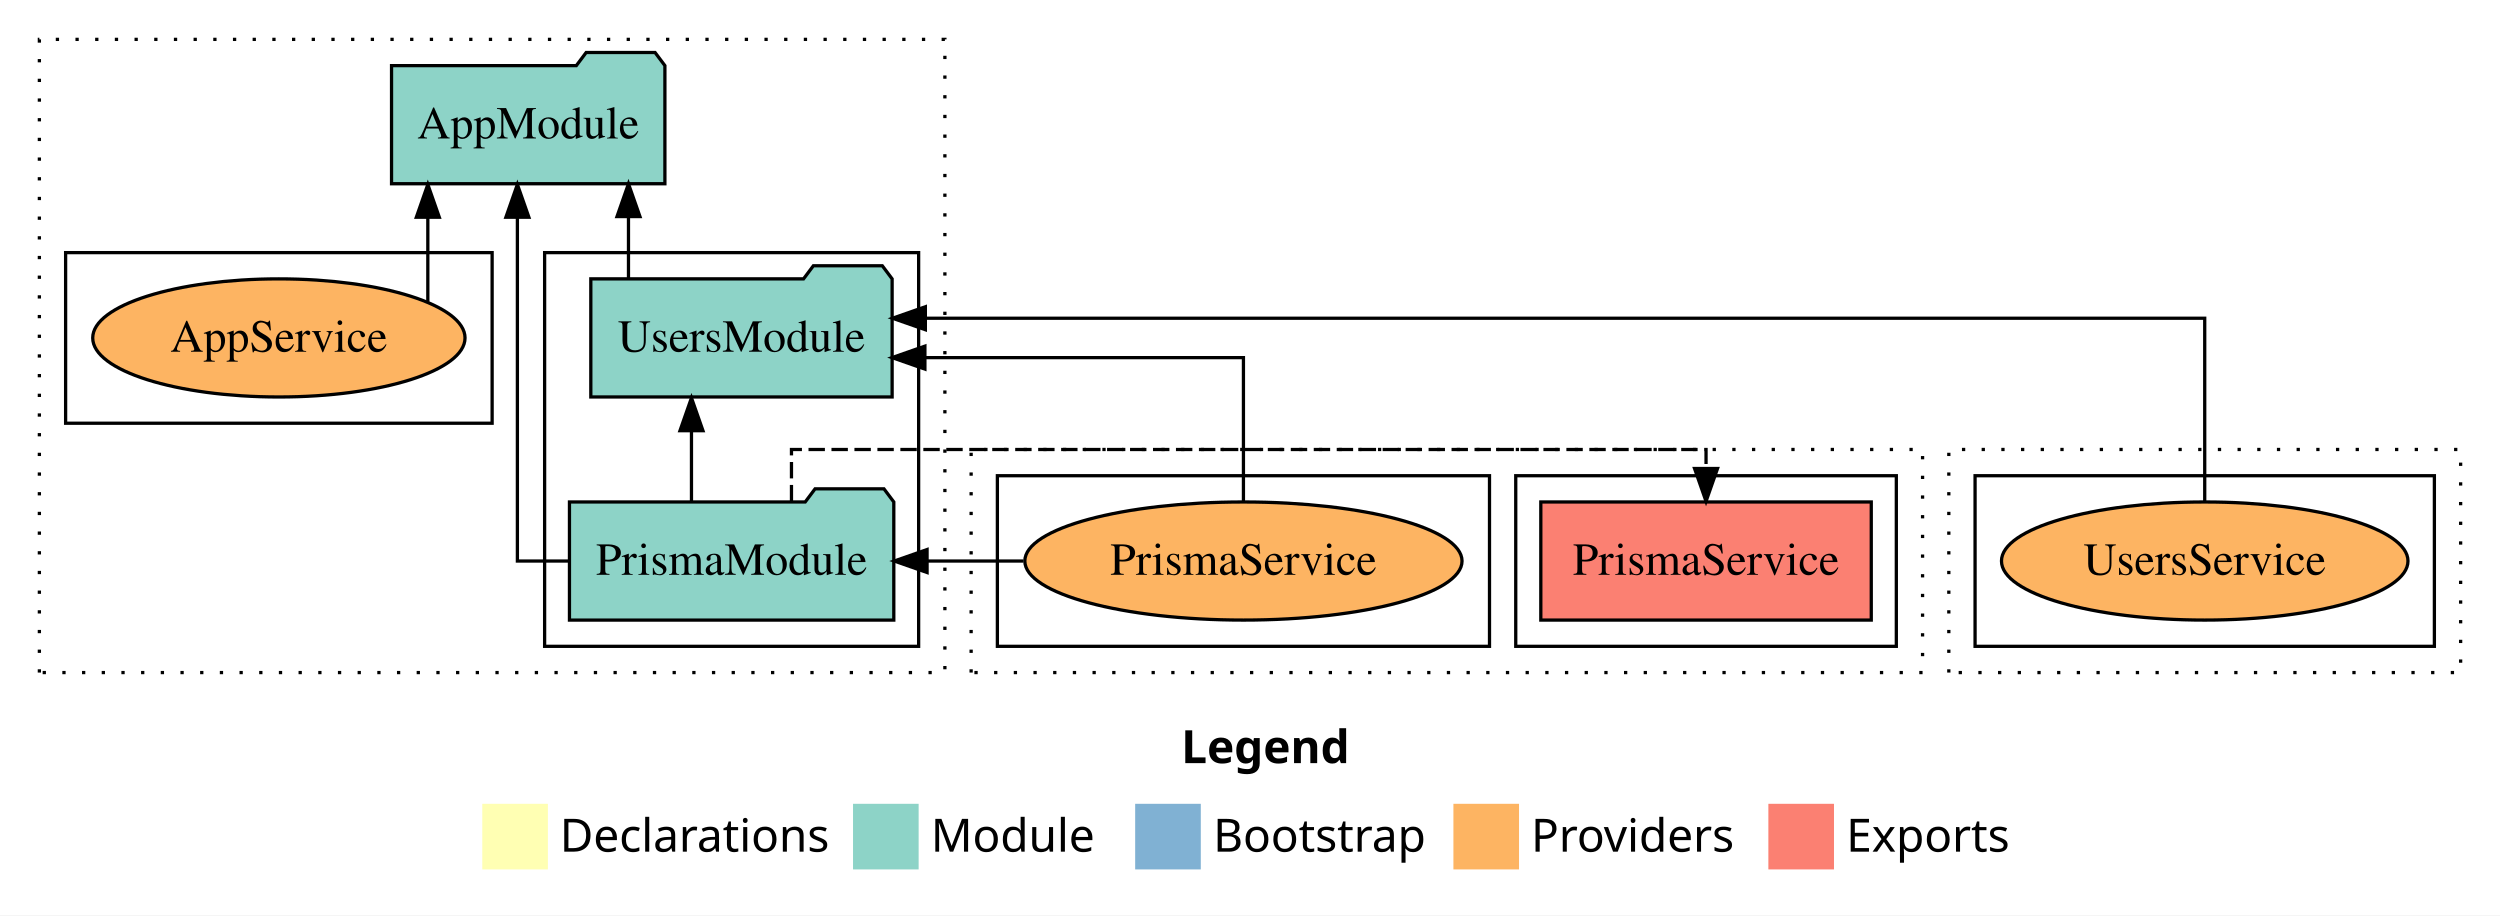
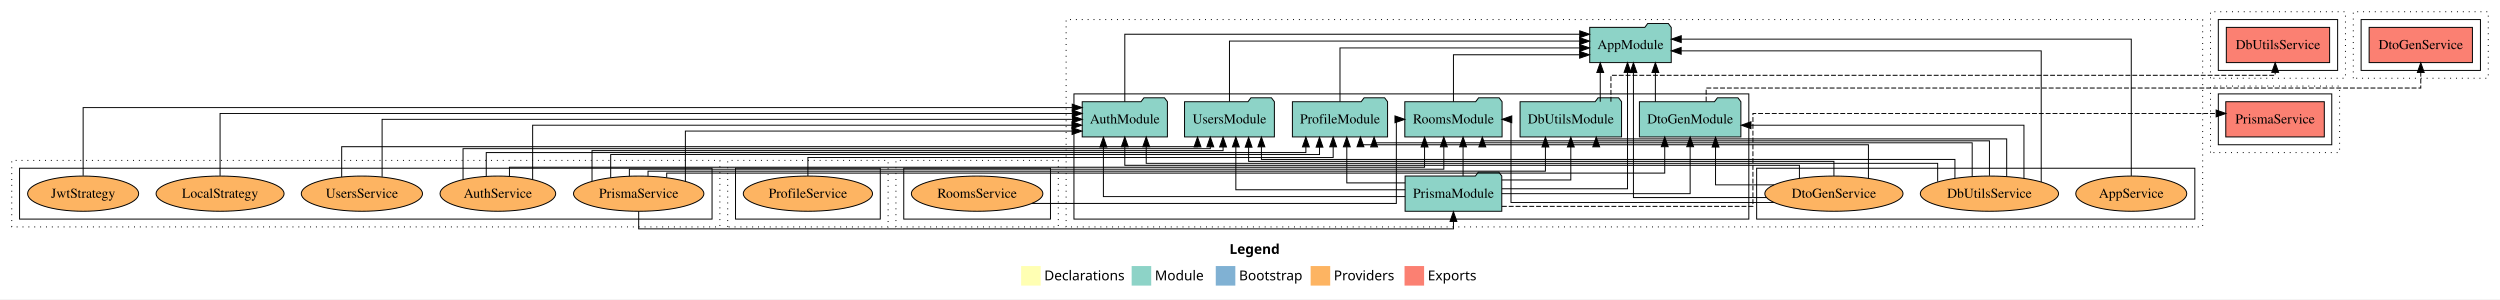
- <svg xmlns="http://www.w3.org/2000/svg" width="762pt" height="279pt" viewBox="0.00 0.00 762.00 279.00">
-   <g id="graph0" class="graph" transform="scale(1 1) rotate(0) translate(4 275)">
-     <polygon fill="white" stroke="transparent" points="-4,4 -4,-275 758,-275 758,4 -4,4" />
-     <text text-anchor="start" x="356.01" y="-42.4" font-family="Times-12" font-weight="bold" font-size="14.00">Legend</text>
-     <polygon fill="#ffffb3" stroke="transparent" points="143,-10 143,-30 163,-30 163,-10 143,-10" />
-     <text text-anchor="start" x="166.63" y="-15.4" font-family="Times-12" font-size="14.00">  Declarations</text>
-     <polygon fill="#8dd3c7" stroke="transparent" points="256,-10 256,-30 276,-30 276,-10 256,-10" />
-     <text text-anchor="start" x="279.73" y="-15.4" font-family="Times-12" font-size="14.00">  Module</text>
-     <polygon fill="#80b1d3" stroke="transparent" points="342,-10 342,-30 362,-30 362,-10 342,-10" />
-     <text text-anchor="start" x="365.78" y="-15.4" font-family="Times-12" font-size="14.00">  Bootstrap</text>
-     <polygon fill="#fdb462" stroke="transparent" points="439,-10 439,-30 459,-30 459,-10 439,-10" />
-     <text text-anchor="start" x="462.67" y="-15.4" font-family="Times-12" font-size="14.00">  Providers</text>
-     <polygon fill="#fb8072" stroke="transparent" points="535,-10 535,-30 555,-30 555,-10 535,-10" />
-     <text text-anchor="start" x="558.73" y="-15.4" font-family="Times-12" font-size="14.00">  Exports</text>
+ <svg xmlns="http://www.w3.org/2000/svg" width="2556pt" height="306pt" viewBox="0.00 0.00 2556.00 306.00">
+   <g id="graph0" class="graph" transform="scale(1 1) rotate(0) translate(4 302)">
+     <polygon fill="white" stroke="transparent" points="-4,4 -4,-302 2552,-302 2552,4 -4,4" />
+     <text text-anchor="start" x="1253.01" y="-42.4" font-family="Times-12" font-weight="bold" font-size="14.00">Legend</text>
+     <polygon fill="#ffffb3" stroke="transparent" points="1040,-10 1040,-30 1060,-30 1060,-10 1040,-10" />
+     <text text-anchor="start" x="1063.63" y="-15.4" font-family="Times-12" font-size="14.00">  Declarations</text>
+     <polygon fill="#8dd3c7" stroke="transparent" points="1153,-10 1153,-30 1173,-30 1173,-10 1153,-10" />
+     <text text-anchor="start" x="1176.73" y="-15.4" font-family="Times-12" font-size="14.00">  Module</text>
+     <polygon fill="#80b1d3" stroke="transparent" points="1239,-10 1239,-30 1259,-30 1259,-10 1239,-10" />
+     <text text-anchor="start" x="1262.78" y="-15.4" font-family="Times-12" font-size="14.00">  Bootstrap</text>
+     <polygon fill="#fdb462" stroke="transparent" points="1336,-10 1336,-30 1356,-30 1356,-10 1336,-10" />
+     <text text-anchor="start" x="1359.67" y="-15.4" font-family="Times-12" font-size="14.00">  Providers</text>
+     <polygon fill="#fb8072" stroke="transparent" points="1432,-10 1432,-30 1452,-30 1452,-10 1432,-10" />
+     <text text-anchor="start" x="1455.73" y="-15.4" font-family="Times-12" font-size="14.00">  Exports</text>
    <g id="clust1" class="cluster">
-       <polygon fill="none" stroke="black" stroke-dasharray="1,5" points="8,-70 8,-263 284,-263 284,-70 8,-70" />
+       <polygon fill="none" stroke="black" stroke-dasharray="1,5" points="1086,-70 1086,-282 2248,-282 2248,-70 1086,-70" />
    </g>
    <g id="clust3" class="cluster">
-       <polygon fill="none" stroke="black" points="162,-78 162,-198 276,-198 276,-78 162,-78" />
+       <polygon fill="none" stroke="black" points="1094,-78 1094,-206 1784,-206 1784,-78 1094,-78" />
    </g>
    <g id="clust6" class="cluster">
-       <polygon fill="none" stroke="black" points="16,-146 16,-198 146,-198 146,-146 16,-146" />
+       <polygon fill="none" stroke="black" points="1792,-78 1792,-130 2240,-130 2240,-78 1792,-78" />
    </g>
    <g id="clust7" class="cluster">
-       <polygon fill="none" stroke="black" stroke-dasharray="1,5" points="292,-70 292,-138 582,-138 582,-70 292,-70" />
-     </g>
-     <g id="clust10" class="cluster">
-       <polygon fill="none" stroke="black" points="458,-78 458,-130 574,-130 574,-78 458,-78" />
+       <polygon fill="none" stroke="black" stroke-dasharray="1,5" points="8,-70 8,-138 732,-138 732,-70 8,-70" />
    </g>
    <g id="clust12" class="cluster">
-       <polygon fill="none" stroke="black" points="300,-78 300,-130 450,-130 450,-78 300,-78" />
+       <polygon fill="none" stroke="black" points="16,-78 16,-130 724,-130 724,-78 16,-78" />
    </g>
    <g id="clust13" class="cluster">
-       <polygon fill="none" stroke="black" stroke-dasharray="1,5" points="590,-70 590,-138 746,-138 746,-70 590,-70" />
-     </g>
-     <g id="clust18" class="cluster">
-       <polygon fill="none" stroke="black" points="598,-78 598,-130 738,-130 738,-78 598,-78" />
+       <polygon fill="none" stroke="black" stroke-dasharray="1,5" points="2256,-222 2256,-290 2394,-290 2394,-222 2256,-222" />
+     </g>
+     <g id="clust16" class="cluster">
+       <polygon fill="none" stroke="black" points="2264,-230 2264,-282 2386,-282 2386,-230 2264,-230" />
+     </g>
+     <g id="clust19" class="cluster">
+       <polygon fill="none" stroke="black" stroke-dasharray="1,5" points="2402,-222 2402,-290 2540,-290 2540,-222 2402,-222" />
+     </g>
+     <g id="clust22" class="cluster">
+       <polygon fill="none" stroke="black" points="2410,-230 2410,-282 2532,-282 2532,-230 2410,-230" />
+     </g>
+     <g id="clust25" class="cluster">
+       <polygon fill="none" stroke="black" stroke-dasharray="1,5" points="2256,-146 2256,-214 2388,-214 2388,-146 2256,-146" />
+     </g>
+     <g id="clust28" class="cluster">
+       <polygon fill="none" stroke="black" points="2264,-154 2264,-206 2380,-206 2380,-154 2264,-154" />
+     </g>
+     <g id="clust31" class="cluster">
+       <polygon fill="none" stroke="black" stroke-dasharray="1,5" points="740,-70 740,-138 904,-138 904,-70 740,-70" />
+     </g>
+     <g id="clust36" class="cluster">
+       <polygon fill="none" stroke="black" points="748,-78 748,-130 896,-130 896,-78 748,-78" />
+     </g>
+     <g id="clust37" class="cluster">
+       <polygon fill="none" stroke="black" stroke-dasharray="1,5" points="912,-70 912,-138 1078,-138 1078,-70 912,-70" />
+     </g>
+     <g id="clust42" class="cluster">
+       <polygon fill="none" stroke="black" points="920,-78 920,-130 1070,-130 1070,-78 920,-78" />
    </g>
    <g id="node1" class="node">
-       <polygon fill="#8dd3c7" stroke="black" points="268.43,-122 265.43,-126 244.43,-126 241.43,-122 169.57,-122 169.57,-86 268.43,-86 268.43,-122" />
-       <text text-anchor="middle" x="219" y="-99.8" font-family="Times,serif" font-size="14.00">PrismaModule</text>
+       <polygon fill="#8dd3c7" stroke="black" points="1189.55,-198 1186.55,-202 1165.55,-202 1162.55,-198 1102.45,-198 1102.45,-162 1189.55,-162 1189.55,-198" />
+       <text text-anchor="middle" x="1146" y="-175.8" font-family="Times,serif" font-size="14.00">AuthModule</text>
+     </g>
+     <g id="node8" class="node">
+       <polygon fill="#8dd3c7" stroke="black" points="1704.66,-274 1701.66,-278 1680.66,-278 1677.66,-274 1621.34,-274 1621.34,-238 1704.66,-238 1704.66,-274" />
+       <text text-anchor="middle" x="1663" y="-251.8" font-family="Times,serif" font-size="14.00">AppModule</text>
+     </g>
+     <g id="edge1" class="edge">
+       <path fill="none" stroke="black" d="M1146,-198.03C1146,-223.51 1146,-267 1146,-267 1146,-267 1611.13,-267 1611.13,-267" />
+       <polygon fill="black" stroke="black" points="1611.13,-270.5 1621.13,-267 1611.13,-263.5 1611.13,-270.5" />
    </g>
    <g id="node2" class="node">
-       <polygon fill="#8dd3c7" stroke="black" points="267.92,-190 264.92,-194 243.92,-194 240.92,-190 176.08,-190 176.08,-154 267.92,-154 267.92,-190" />
-       <text text-anchor="middle" x="222" y="-167.8" font-family="Times,serif" font-size="14.00">UsersModule</text>
+       <polygon fill="#8dd3c7" stroke="black" points="1653.88,-198 1650.88,-202 1629.88,-202 1626.88,-198 1550.12,-198 1550.12,-162 1653.88,-162 1653.88,-198" />
+       <text text-anchor="middle" x="1602" y="-175.8" font-family="Times,serif" font-size="14.00">DbUtilsModule</text>
+     </g>
+     <g id="edge2" class="edge">
+       <path fill="none" stroke="black" d="M1632.09,-198.01C1632.09,-198.01 1632.09,-227.85 1632.09,-227.85" />
+       <polygon fill="black" stroke="black" points="1628.59,-227.85 1632.09,-237.85 1635.59,-227.85 1628.59,-227.85" />
+     </g>
+     <g id="node17" class="node">
+       <polygon fill="#fb8072" stroke="black" points="2377.81,-274 2272.19,-274 2272.19,-238 2377.81,-238 2377.81,-274" />
+       <text text-anchor="middle" x="2325" y="-251.8" font-family="Times,serif" font-size="14.00">DbUtilsService </text>
+     </g>
+     <g id="edge20" class="edge">
+       <path fill="none" stroke="black" stroke-dasharray="5,2" d="M1643.02,-198.04C1643.02,-210.56 1643.02,-225 1643.02,-225 1643.02,-225 2322.14,-225 2322.14,-225 2322.14,-225 2322.14,-227.97 2322.14,-227.97" />
+       <polygon fill="black" stroke="black" points="2318.64,-227.97 2322.14,-237.97 2325.64,-227.97 2318.64,-227.97" />
+     </g>
+     <g id="node3" class="node">
+       <polygon fill="#8dd3c7" stroke="black" points="1775.87,-198 1772.87,-202 1751.87,-202 1748.87,-198 1672.13,-198 1672.13,-162 1775.87,-162 1775.87,-198" />
+       <text text-anchor="middle" x="1724" y="-175.8" font-family="Times,serif" font-size="14.00">DtoGenModule</text>
+     </g>
+     <g id="edge3" class="edge">
+       <path fill="none" stroke="black" d="M1688.45,-198.01C1688.45,-198.01 1688.45,-227.85 1688.45,-227.85" />
+       <polygon fill="black" stroke="black" points="1684.95,-227.85 1688.45,-237.85 1691.95,-227.85 1684.95,-227.85" />
+     </g>
+     <g id="node18" class="node">
+       <polygon fill="#fb8072" stroke="black" points="2523.8,-274 2418.2,-274 2418.2,-238 2523.8,-238 2523.8,-274" />
+       <text text-anchor="middle" x="2471" y="-251.8" font-family="Times,serif" font-size="14.00">DtoGenService </text>
+     </g>
+     <g id="edge24" class="edge">
+       <path fill="none" stroke="black" stroke-dasharray="5,2" d="M1740.38,-198.24C1740.38,-205.43 1740.38,-212 1740.38,-212 1740.38,-212 2471,-212 2471,-212 2471,-212 2471,-227.85 2471,-227.85" />
+       <polygon fill="black" stroke="black" points="2467.5,-227.85 2471,-237.85 2474.5,-227.85 2467.5,-227.85" />
+     </g>
+     <g id="node4" class="node">
+       <polygon fill="#8dd3c7" stroke="black" points="1531.43,-122 1528.43,-126 1507.43,-126 1504.43,-122 1432.57,-122 1432.57,-86 1531.43,-86 1531.43,-122" />
+       <text text-anchor="middle" x="1482" y="-99.8" font-family="Times,serif" font-size="14.00">PrismaModule</text>
+     </g>
+     <g id="edge11" class="edge">
+       <path fill="none" stroke="black" d="M1432.61,-101C1334.44,-101 1124.11,-101 1124.11,-101 1124.11,-101 1124.11,-151.68 1124.11,-151.68" />
+       <polygon fill="black" stroke="black" points="1120.61,-151.68 1124.11,-161.68 1127.61,-151.68 1120.61,-151.68" />
+     </g>
+     <g id="edge19" class="edge">
+       <path fill="none" stroke="black" d="M1531.5,-118C1564.56,-118 1602,-118 1602,-118 1602,-118 1602,-151.73 1602,-151.73" />
+       <polygon fill="black" stroke="black" points="1598.5,-151.73 1602,-161.73 1605.5,-151.73 1598.5,-151.73" />
+     </g>
+     <g id="edge23" class="edge">
+       <path fill="none" stroke="black" d="M1531.26,-104C1602.02,-104 1724,-104 1724,-104 1724,-104 1724,-151.99 1724,-151.99" />
+       <polygon fill="black" stroke="black" points="1720.5,-151.99 1724,-161.99 1727.5,-151.99 1720.5,-151.99" />
+     </g>
+     <g id="node5" class="node">
+       <polygon fill="#8dd3c7" stroke="black" points="1414.65,-198 1411.65,-202 1390.65,-202 1387.65,-198 1317.35,-198 1317.35,-162 1414.65,-162 1414.65,-198" />
+       <text text-anchor="middle" x="1366" y="-175.8" font-family="Times,serif" font-size="14.00">ProfileModule</text>
+     </g>
+     <g id="edge30" class="edge">
+       <path fill="none" stroke="black" d="M1432.59,-115C1403.74,-115 1372.97,-115 1372.97,-115 1372.97,-115 1372.97,-151.89 1372.97,-151.89" />
+       <polygon fill="black" stroke="black" points="1369.48,-151.89 1372.97,-161.89 1376.48,-151.89 1369.48,-151.89" />
+     </g>
+     <g id="node6" class="node">
+       <polygon fill="#8dd3c7" stroke="black" points="1531.72,-198 1528.72,-202 1507.72,-202 1504.72,-198 1432.28,-198 1432.28,-162 1531.72,-162 1531.72,-198" />
+       <text text-anchor="middle" x="1482" y="-175.8" font-family="Times,serif" font-size="14.00">RoomsModule</text>
+     </g>
+     <g id="edge36" class="edge">
+       <path fill="none" stroke="black" d="M1491.84,-122.01C1491.84,-122.01 1491.84,-151.85 1491.84,-151.85" />
+       <polygon fill="black" stroke="black" points="1488.34,-151.85 1491.84,-161.85 1495.34,-151.85 1488.34,-151.85" />
+     </g>
+     <g id="node7" class="node">
+       <polygon fill="#8dd3c7" stroke="black" points="1298.92,-198 1295.92,-202 1274.92,-202 1271.92,-198 1207.08,-198 1207.08,-162 1298.92,-162 1298.92,-198" />
+       <text text-anchor="middle" x="1253" y="-175.8" font-family="Times,serif" font-size="14.00">UsersModule</text>
+     </g>
+     <g id="edge42" class="edge">
+       <path fill="none" stroke="black" d="M1432.63,-108C1367.09,-108 1259.53,-108 1259.53,-108 1259.53,-108 1259.53,-151.83 1259.53,-151.83" />
+       <polygon fill="black" stroke="black" points="1256.03,-151.83 1259.53,-161.83 1263.03,-151.83 1256.03,-151.83" />
+     </g>
+     <g id="edge4" class="edge">
+       <path fill="none" stroke="black" d="M1531.58,-109C1584.24,-109 1659.98,-109 1659.98,-109 1659.98,-109 1659.98,-227.97 1659.98,-227.97" />
+       <polygon fill="black" stroke="black" points="1656.48,-227.97 1659.98,-237.97 1663.48,-227.97 1656.48,-227.97" />
+     </g>
+     <g id="node19" class="node">
+       <polygon fill="#fb8072" stroke="black" points="2372.36,-198 2271.64,-198 2271.64,-162 2372.36,-162 2372.36,-198" />
+       <text text-anchor="middle" x="2322" y="-175.8" font-family="Times,serif" font-size="14.00">PrismaService </text>
+     </g>
+     <g id="edge28" class="edge">
+       <path fill="none" stroke="black" stroke-dasharray="5,2" d="M1531.53,-91C1618.19,-91 1788.19,-91 1788.19,-91 1788.19,-91 1788.19,-186 1788.19,-186 1788.19,-186 2261.78,-186 2261.78,-186" />
+       <polygon fill="black" stroke="black" points="2261.78,-189.5 2271.78,-186 2261.78,-182.5 2261.78,-189.5" />
+     </g>
+     <g id="edge5" class="edge">
+       <path fill="none" stroke="black" d="M1366,-198.04C1366,-219.66 1366,-253 1366,-253 1366,-253 1611.08,-253 1611.08,-253" />
+       <polygon fill="black" stroke="black" points="1611.08,-256.5 1621.08,-253 1611.08,-249.5 1611.08,-256.5" />
    </g>
    <g id="edge6" class="edge">
-       <path fill="none" stroke="black" d="M206.76,-122.22C206.76,-122.22 206.76,-143.73 206.76,-143.73" />
-       <polygon fill="black" stroke="black" points="203.26,-143.73 206.76,-153.73 210.26,-143.73 203.26,-143.73" />
-     </g>
-     <g id="node3" class="node">
-       <polygon fill="#8dd3c7" stroke="black" points="198.66,-255 195.66,-259 174.66,-259 171.66,-255 115.34,-255 115.34,-219 198.66,-219 198.66,-255" />
-       <text text-anchor="middle" x="157" y="-232.8" font-family="Times,serif" font-size="14.00">AppModule</text>
-     </g>
-     <g id="edge1" class="edge">
-       <path fill="none" stroke="black" d="M169.51,-104C160.4,-104 153.7,-104 153.7,-104 153.7,-104 153.7,-208.79 153.7,-208.79" />
-       <polygon fill="black" stroke="black" points="150.2,-208.79 153.7,-218.79 157.2,-208.79 150.2,-208.79" />
-     </g>
-     <g id="node5" class="node">
-       <polygon fill="#fb8072" stroke="black" points="566.36,-122 465.64,-122 465.64,-86 566.36,-86 566.36,-122" />
-       <text text-anchor="middle" x="516" y="-99.8" font-family="Times,serif" font-size="14.00">PrismaService </text>
-     </g>
-     <g id="edge4" class="edge">
-       <path fill="none" stroke="black" stroke-dasharray="5,2" d="M237.24,-122.19C237.24,-130.28 237.24,-138 237.24,-138 237.24,-138 516,-138 516,-138 516,-138 516,-132.19 516,-132.19" />
-       <polygon fill="black" stroke="black" points="519.5,-132.19 516,-122.19 512.5,-132.19 519.5,-132.19" />
-     </g>
-     <g id="edge2" class="edge">
-       <path fill="none" stroke="black" d="M187.56,-190.11C187.56,-190.11 187.56,-208.99 187.56,-208.99" />
-       <polygon fill="black" stroke="black" points="184.06,-208.99 187.56,-218.99 191.06,-208.99 184.06,-208.99" />
-     </g>
-     <g id="node4" class="node">
-       <ellipse fill="#fdb462" stroke="black" cx="81" cy="-172" rx="56.74" ry="18" />
-       <text text-anchor="middle" x="81" y="-167.8" font-family="Times,serif" font-size="14.00">AppService</text>
-     </g>
-     <g id="edge3" class="edge">
-       <path fill="none" stroke="black" d="M126.4,-183.03C126.4,-183.03 126.4,-208.78 126.4,-208.78" />
-       <polygon fill="black" stroke="black" points="122.9,-208.78 126.4,-218.78 129.9,-208.78 122.9,-208.78" />
-     </g>
-     <g id="node6" class="node">
-       <ellipse fill="#fdb462" stroke="black" cx="375" cy="-104" rx="66.63" ry="18" />
-       <text text-anchor="middle" x="375" y="-99.8" font-family="Times,serif" font-size="14.00">PrismaService</text>
-     </g>
-     <g id="edge5" class="edge">
-       <path fill="none" stroke="black" d="M307.94,-104C307.94,-104 278.57,-104 278.57,-104" />
-       <polygon fill="black" stroke="black" points="278.57,-100.5 268.57,-104 278.57,-107.5 278.57,-100.5" />
+       <path fill="none" stroke="black" d="M1482,-198.03C1482,-217.58 1482,-246 1482,-246 1482,-246 1611.02,-246 1611.02,-246" />
+       <polygon fill="black" stroke="black" points="1611.02,-249.5 1621.02,-246 1611.02,-242.5 1611.02,-249.5" />
    </g>
    <g id="edge7" class="edge">
-       <path fill="none" stroke="black" d="M375,-122.27C375,-140.56 375,-166 375,-166 375,-166 277.91,-166 277.91,-166" />
-       <polygon fill="black" stroke="black" points="277.91,-162.5 267.91,-166 277.91,-169.5 277.91,-162.5" />
-     </g>
-     <g id="node7" class="node">
-       <ellipse fill="#fdb462" stroke="black" cx="668" cy="-104" rx="61.95" ry="18" />
-       <text text-anchor="middle" x="668" y="-99.8" font-family="Times,serif" font-size="14.00">UsersService</text>
+       <path fill="none" stroke="black" d="M1253,-198.15C1253,-221.76 1253,-260 1253,-260 1253,-260 1611.05,-260 1611.05,-260" />
+       <polygon fill="black" stroke="black" points="1611.05,-263.5 1621.05,-260 1611.05,-256.5 1611.05,-263.5" />
+     </g>
+     <g id="node9" class="node">
+       <ellipse fill="#fdb462" stroke="black" cx="2175" cy="-104" rx="56.74" ry="18" />
+       <text text-anchor="middle" x="2175" y="-99.8" font-family="Times,serif" font-size="14.00">AppService</text>
    </g>
    <g id="edge8" class="edge">
-       <path fill="none" stroke="black" d="M668,-122.29C668,-144.21 668,-178 668,-178 668,-178 278.05,-178 278.05,-178" />
-       <polygon fill="black" stroke="black" points="278.05,-174.5 268.05,-178 278.05,-181.5 278.05,-174.5" />
+       <path fill="none" stroke="black" d="M2175,-122.12C2175,-163.63 2175,-262 2175,-262 2175,-262 1714.9,-262 1714.9,-262" />
+       <polygon fill="black" stroke="black" points="1714.9,-258.5 1704.9,-262 1714.9,-265.5 1714.9,-258.5" />
+     </g>
+     <g id="node10" class="node">
+       <ellipse fill="#fdb462" stroke="black" cx="2030" cy="-104" rx="70.64" ry="18" />
+       <text text-anchor="middle" x="2030" y="-99.8" font-family="Times,serif" font-size="14.00">DbUtilsService</text>
+     </g>
+     <g id="edge13" class="edge">
+       <path fill="none" stroke="black" d="M1977.07,-116.25C1977.07,-124.92 1977.07,-135 1977.07,-135 1977.07,-135 1167.89,-135 1167.89,-135 1167.89,-135 1167.89,-151.96 1167.89,-151.96" />
+       <polygon fill="black" stroke="black" points="1164.39,-151.96 1167.89,-161.96 1171.39,-151.96 1164.39,-151.96" />
+     </g>
+     <g id="edge21" class="edge">
+       <path fill="none" stroke="black" d="M2047.64,-121.72C2047.64,-138.12 2047.64,-160 2047.64,-160 2047.64,-160 1627.97,-160 1627.97,-160 1627.97,-160 1627.97,-160.18 1627.97,-160.18" />
+       <polygon fill="black" stroke="black" points="1624.47,-151.85 1627.97,-161.85 1631.47,-151.85 1624.47,-151.85" />
+     </g>
+     <g id="edge25" class="edge">
+       <path fill="none" stroke="black" d="M2065.28,-119.88C2065.28,-140.54 2065.28,-174 2065.28,-174 2065.28,-174 1786.21,-174 1786.21,-174" />
+       <polygon fill="black" stroke="black" points="1786.21,-170.5 1776.21,-174 1786.21,-177.5 1786.21,-170.5" />
+     </g>
+     <g id="edge32" class="edge">
+       <path fill="none" stroke="black" d="M2012.36,-121.6C2012.36,-136.69 2012.36,-156 2012.36,-156 2012.36,-156 1400.87,-156 1400.87,-156 1400.87,-156 1400.87,-156.58 1400.87,-156.58" />
+       <polygon fill="black" stroke="black" points="1397.37,-151.81 1400.87,-161.81 1404.37,-151.81 1397.37,-151.81" />
+     </g>
+     <g id="edge38" class="edge">
+       <path fill="none" stroke="black" d="M2030,-122.28C2030,-137.95 2030,-158 2030,-158 2030,-158 1511.53,-158 1511.53,-158 1511.53,-158 1511.53,-158.38 1511.53,-158.38" />
+       <polygon fill="black" stroke="black" points="1508.03,-151.83 1511.53,-161.83 1515.03,-151.83 1508.03,-151.83" />
+     </g>
+     <g id="edge44" class="edge">
+       <path fill="none" stroke="black" d="M1994.72,-119.86C1994.72,-129.12 1994.72,-139 1994.72,-139 1994.72,-139 1285.65,-139 1285.65,-139 1285.65,-139 1285.65,-151.9 1285.65,-151.9" />
+       <polygon fill="black" stroke="black" points="1282.15,-151.9 1285.65,-161.9 1289.15,-151.9 1282.15,-151.9" />
+     </g>
+     <g id="edge9" class="edge">
+       <path fill="none" stroke="black" d="M2082.93,-115.95C2082.93,-150.82 2082.93,-250 2082.93,-250 2082.93,-250 1714.8,-250 1714.8,-250" />
+       <polygon fill="black" stroke="black" points="1714.8,-246.5 1704.8,-250 1714.8,-253.5 1714.8,-246.5" />
+     </g>
+     <g id="node11" class="node">
+       <ellipse fill="#fdb462" stroke="black" cx="1871" cy="-104" rx="70.62" ry="18" />
+       <text text-anchor="middle" x="1871" y="-99.8" font-family="Times,serif" font-size="14.00">DtoGenService</text>
+     </g>
+     <g id="edge14" class="edge">
+       <path fill="none" stroke="black" d="M1835.72,-119.86C1835.72,-126.63 1835.72,-133 1835.72,-133 1835.72,-133 1146,-133 1146,-133 1146,-133 1146,-151.96 1146,-151.96" />
+       <polygon fill="black" stroke="black" points="1142.5,-151.96 1146,-161.96 1149.5,-151.96 1142.5,-151.96" />
+     </g>
+     <g id="edge26" class="edge">
+       <path fill="none" stroke="black" d="M1809.77,-113C1779.75,-113 1749.97,-113 1749.97,-113 1749.97,-113 1749.97,-151.69 1749.97,-151.69" />
+       <polygon fill="black" stroke="black" points="1746.47,-151.69 1749.97,-161.69 1753.47,-151.69 1746.47,-151.69" />
+     </g>
+     <g id="edge33" class="edge">
+       <path fill="none" stroke="black" d="M1906.28,-119.82C1906.28,-134.47 1906.28,-154 1906.28,-154 1906.28,-154 1386.92,-154 1386.92,-154 1386.92,-154 1386.92,-154.79 1386.92,-154.79" />
+       <polygon fill="black" stroke="black" points="1383.43,-151.94 1386.92,-161.94 1390.43,-151.94 1383.43,-151.94" />
+     </g>
+     <g id="edge39" class="edge">
+       <path fill="none" stroke="black" d="M1809.67,-95C1714.19,-95 1540.84,-95 1540.84,-95 1540.84,-95 1540.84,-180 1540.84,-180 1540.84,-180 1539.92,-180 1539.92,-180" />
+       <polygon fill="black" stroke="black" points="1541.64,-176.5 1531.64,-180 1541.64,-183.5 1541.64,-176.5" />
+     </g>
+     <g id="edge45" class="edge">
+       <path fill="none" stroke="black" d="M1871,-122.04C1871,-129.75 1871,-137 1871,-137 1871,-137 1272.59,-137 1272.59,-137 1272.59,-137 1272.59,-151.51 1272.59,-151.51" />
+       <polygon fill="black" stroke="black" points="1269.09,-151.51 1272.59,-161.51 1276.09,-151.51 1269.09,-151.51" />
+     </g>
+     <g id="edge10" class="edge">
+       <path fill="none" stroke="black" d="M1802.18,-100C1742.63,-100 1666.02,-100 1666.02,-100 1666.02,-100 1666.02,-227.8 1666.02,-227.8" />
+       <polygon fill="black" stroke="black" points="1662.52,-227.8 1666.02,-237.8 1669.52,-227.8 1662.52,-227.8" />
+     </g>
+     <g id="node12" class="node">
+       <ellipse fill="#fdb462" stroke="black" cx="505" cy="-104" rx="59.11" ry="18" />
+       <text text-anchor="middle" x="505" y="-99.8" font-family="Times,serif" font-size="14.00">AuthService</text>
+     </g>
+     <g id="edge12" class="edge">
+       <path fill="none" stroke="black" d="M540.58,-118.5C540.58,-139.01 540.58,-174 540.58,-174 540.58,-174 1091.97,-174 1091.97,-174" />
+       <polygon fill="black" stroke="black" points="1091.97,-177.5 1101.97,-174 1091.97,-170.5 1091.97,-177.5" />
+     </g>
+     <g id="edge31" class="edge">
+       <path fill="none" stroke="black" d="M493.14,-122.06C493.14,-133.44 493.14,-146 493.14,-146 493.14,-146 1331.13,-146 1331.13,-146 1331.13,-146 1331.13,-151.81 1331.13,-151.81" />
+       <polygon fill="black" stroke="black" points="1327.63,-151.81 1331.13,-161.81 1334.63,-151.81 1327.63,-151.81" />
+     </g>
+     <g id="edge37" class="edge">
+       <path fill="none" stroke="black" d="M516.86,-121.86C516.86,-126.88 516.86,-131 516.86,-131 516.86,-131 1452.47,-131 1452.47,-131 1452.47,-131 1452.47,-151.75 1452.47,-151.75" />
+       <polygon fill="black" stroke="black" points="1448.97,-151.75 1452.47,-161.75 1455.97,-151.75 1448.97,-151.75" />
+     </g>
+     <g id="edge43" class="edge">
+       <path fill="none" stroke="black" d="M469.42,-118.55C469.42,-132.03 469.42,-150 469.42,-150 469.42,-150 1233.41,-150 1233.41,-150 1233.41,-150 1233.41,-151.86 1233.41,-151.86" />
+       <polygon fill="black" stroke="black" points="1229.91,-151.86 1233.41,-161.86 1236.91,-151.86 1229.91,-151.86" />
+     </g>
+     <g id="node13" class="node">
+       <ellipse fill="#fdb462" stroke="black" cx="81" cy="-104" rx="56.76" ry="18" />
+       <text text-anchor="middle" x="81" y="-99.8" font-family="Times,serif" font-size="14.00">JwtStrategy</text>
+     </g>
+     <g id="edge15" class="edge">
+       <path fill="none" stroke="black" d="M81,-122.23C81,-148.01 81,-192 81,-192 81,-192 1092.27,-192 1092.27,-192" />
+       <polygon fill="black" stroke="black" points="1092.27,-195.5 1102.27,-192 1092.27,-188.5 1092.27,-195.5" />
+     </g>
+     <g id="node14" class="node">
+       <ellipse fill="#fdb462" stroke="black" cx="221" cy="-104" rx="65.41" ry="18" />
+       <text text-anchor="middle" x="221" y="-99.8" font-family="Times,serif" font-size="14.00">LocalStrategy</text>
+     </g>
+     <g id="edge16" class="edge">
+       <path fill="none" stroke="black" d="M221,-122.2C221,-146.36 221,-186 221,-186 221,-186 1092.32,-186 1092.32,-186" />
+       <polygon fill="black" stroke="black" points="1092.32,-189.5 1102.32,-186 1092.32,-182.5 1092.32,-189.5" />
+     </g>
+     <g id="node15" class="node">
+       <ellipse fill="#fdb462" stroke="black" cx="649" cy="-104" rx="66.63" ry="18" />
+       <text text-anchor="middle" x="649" y="-99.8" font-family="Times,serif" font-size="14.00">PrismaService</text>
+     </g>
+     <g id="edge17" class="edge">
+       <path fill="none" stroke="black" d="M696.72,-116.64C696.72,-135.3 696.72,-168 696.72,-168 696.72,-168 1092.1,-168 1092.1,-168" />
+       <polygon fill="black" stroke="black" points="1092.1,-171.5 1102.1,-168 1092.1,-164.5 1092.1,-171.5" />
+     </g>
+     <g id="edge22" class="edge">
+       <path fill="none" stroke="black" d="M658.54,-122.12C658.54,-124.97 658.54,-127 658.54,-127 658.54,-127 1576.03,-127 1576.03,-127 1576.03,-127 1576.03,-151.76 1576.03,-151.76" />
+       <polygon fill="black" stroke="black" points="1572.53,-151.76 1576.03,-161.76 1579.53,-151.76 1572.53,-151.76" />
+     </g>
+     <g id="edge27" class="edge">
+       <path fill="none" stroke="black" d="M677.63,-120.55C677.63,-123.15 677.63,-125 677.63,-125 677.63,-125 1698.03,-125 1698.03,-125 1698.03,-125 1698.03,-151.99 1698.03,-151.99" />
+       <polygon fill="black" stroke="black" points="1694.53,-151.99 1698.03,-161.99 1701.53,-151.99 1694.53,-151.99" />
+     </g>
+     <g id="edge29" class="edge">
+       <path fill="none" stroke="black" d="M649,-86C649,-77 649,-68 649,-68 649,-68 1482,-68 1482,-68 1482,-68 1482,-75.58 1482,-75.58" />
+       <polygon fill="black" stroke="black" points="1478.5,-75.58 1482,-85.58 1485.5,-75.58 1478.5,-75.58" />
+     </g>
+     <g id="edge34" class="edge">
+       <path fill="none" stroke="black" d="M620.37,-120.27C620.37,-131.34 620.37,-144 620.37,-144 620.37,-144 1345.08,-144 1345.08,-144 1345.08,-144 1345.08,-151.58 1345.08,-151.58" />
+       <polygon fill="black" stroke="black" points="1341.58,-151.58 1345.08,-161.58 1348.58,-151.58 1341.58,-151.58" />
+     </g>
+     <g id="edge40" class="edge">
+       <path fill="none" stroke="black" d="M639.46,-121.9C639.46,-125.91 639.46,-129 639.46,-129 639.46,-129 1472.16,-129 1472.16,-129 1472.16,-129 1472.16,-151.88 1472.16,-151.88" />
+       <polygon fill="black" stroke="black" points="1468.66,-151.88 1472.16,-161.88 1475.66,-151.88 1468.66,-151.88" />
+     </g>
+     <g id="edge46" class="edge">
+       <path fill="none" stroke="black" d="M601.28,-116.96C601.28,-129.94 601.28,-148 601.28,-148 601.28,-148 1246.47,-148 1246.47,-148 1246.47,-148 1246.47,-151.76 1246.47,-151.76" />
+       <polygon fill="black" stroke="black" points="1242.97,-151.76 1246.47,-161.76 1249.97,-151.76 1242.97,-151.76" />
+     </g>
+     <g id="node16" class="node">
+       <ellipse fill="#fdb462" stroke="black" cx="366" cy="-104" rx="61.95" ry="18" />
+       <text text-anchor="middle" x="366" y="-99.8" font-family="Times,serif" font-size="14.00">UsersService</text>
+     </g>
+     <g id="edge18" class="edge">
+       <path fill="none" stroke="black" d="M386.66,-121.25C386.66,-143.67 386.66,-180 386.66,-180 386.66,-180 1092.45,-180 1092.45,-180" />
+       <polygon fill="black" stroke="black" points="1092.45,-183.5 1102.45,-180 1092.45,-176.5 1092.45,-183.5" />
+     </g>
+     <g id="edge47" class="edge">
+       <path fill="none" stroke="black" d="M345.34,-121.06C345.34,-134.85 345.34,-152 345.34,-152 345.34,-152 1220.35,-152 1220.35,-152 1220.35,-152 1220.35,-152.98 1220.35,-152.98" />
+       <polygon fill="black" stroke="black" points="1216.85,-151.79 1220.35,-161.79 1223.85,-151.79 1216.85,-151.79" />
+     </g>
+     <g id="node20" class="node">
+       <ellipse fill="#fdb462" stroke="black" cx="822" cy="-104" rx="66.05" ry="18" />
+       <text text-anchor="middle" x="822" y="-99.8" font-family="Times,serif" font-size="14.00">ProfileService</text>
+     </g>
+     <g id="edge35" class="edge">
+       <path fill="none" stroke="black" d="M822,-122.07C822,-131.46 822,-141 822,-141 822,-141 1359.03,-141 1359.03,-141 1359.03,-141 1359.03,-151.87 1359.03,-151.87" />
+       <polygon fill="black" stroke="black" points="1355.53,-151.87 1359.03,-161.87 1362.53,-151.87 1355.53,-151.87" />
+     </g>
+     <g id="node21" class="node">
+       <ellipse fill="#fdb462" stroke="black" cx="995" cy="-104" rx="67.21" ry="18" />
+       <text text-anchor="middle" x="995" y="-99.8" font-family="Times,serif" font-size="14.00">RoomsService</text>
+     </g>
+     <g id="edge41" class="edge">
+       <path fill="none" stroke="black" d="M1051.03,-94C1167.21,-94 1423.61,-94 1423.61,-94 1423.61,-94 1423.61,-180 1423.61,-180 1423.61,-180 1424.47,-180 1424.47,-180" />
+       <polygon fill="black" stroke="black" points="1422.22,-183.5 1432.22,-180 1422.22,-176.5 1422.22,-183.5" />
    </g>
  </g>
</svg>
